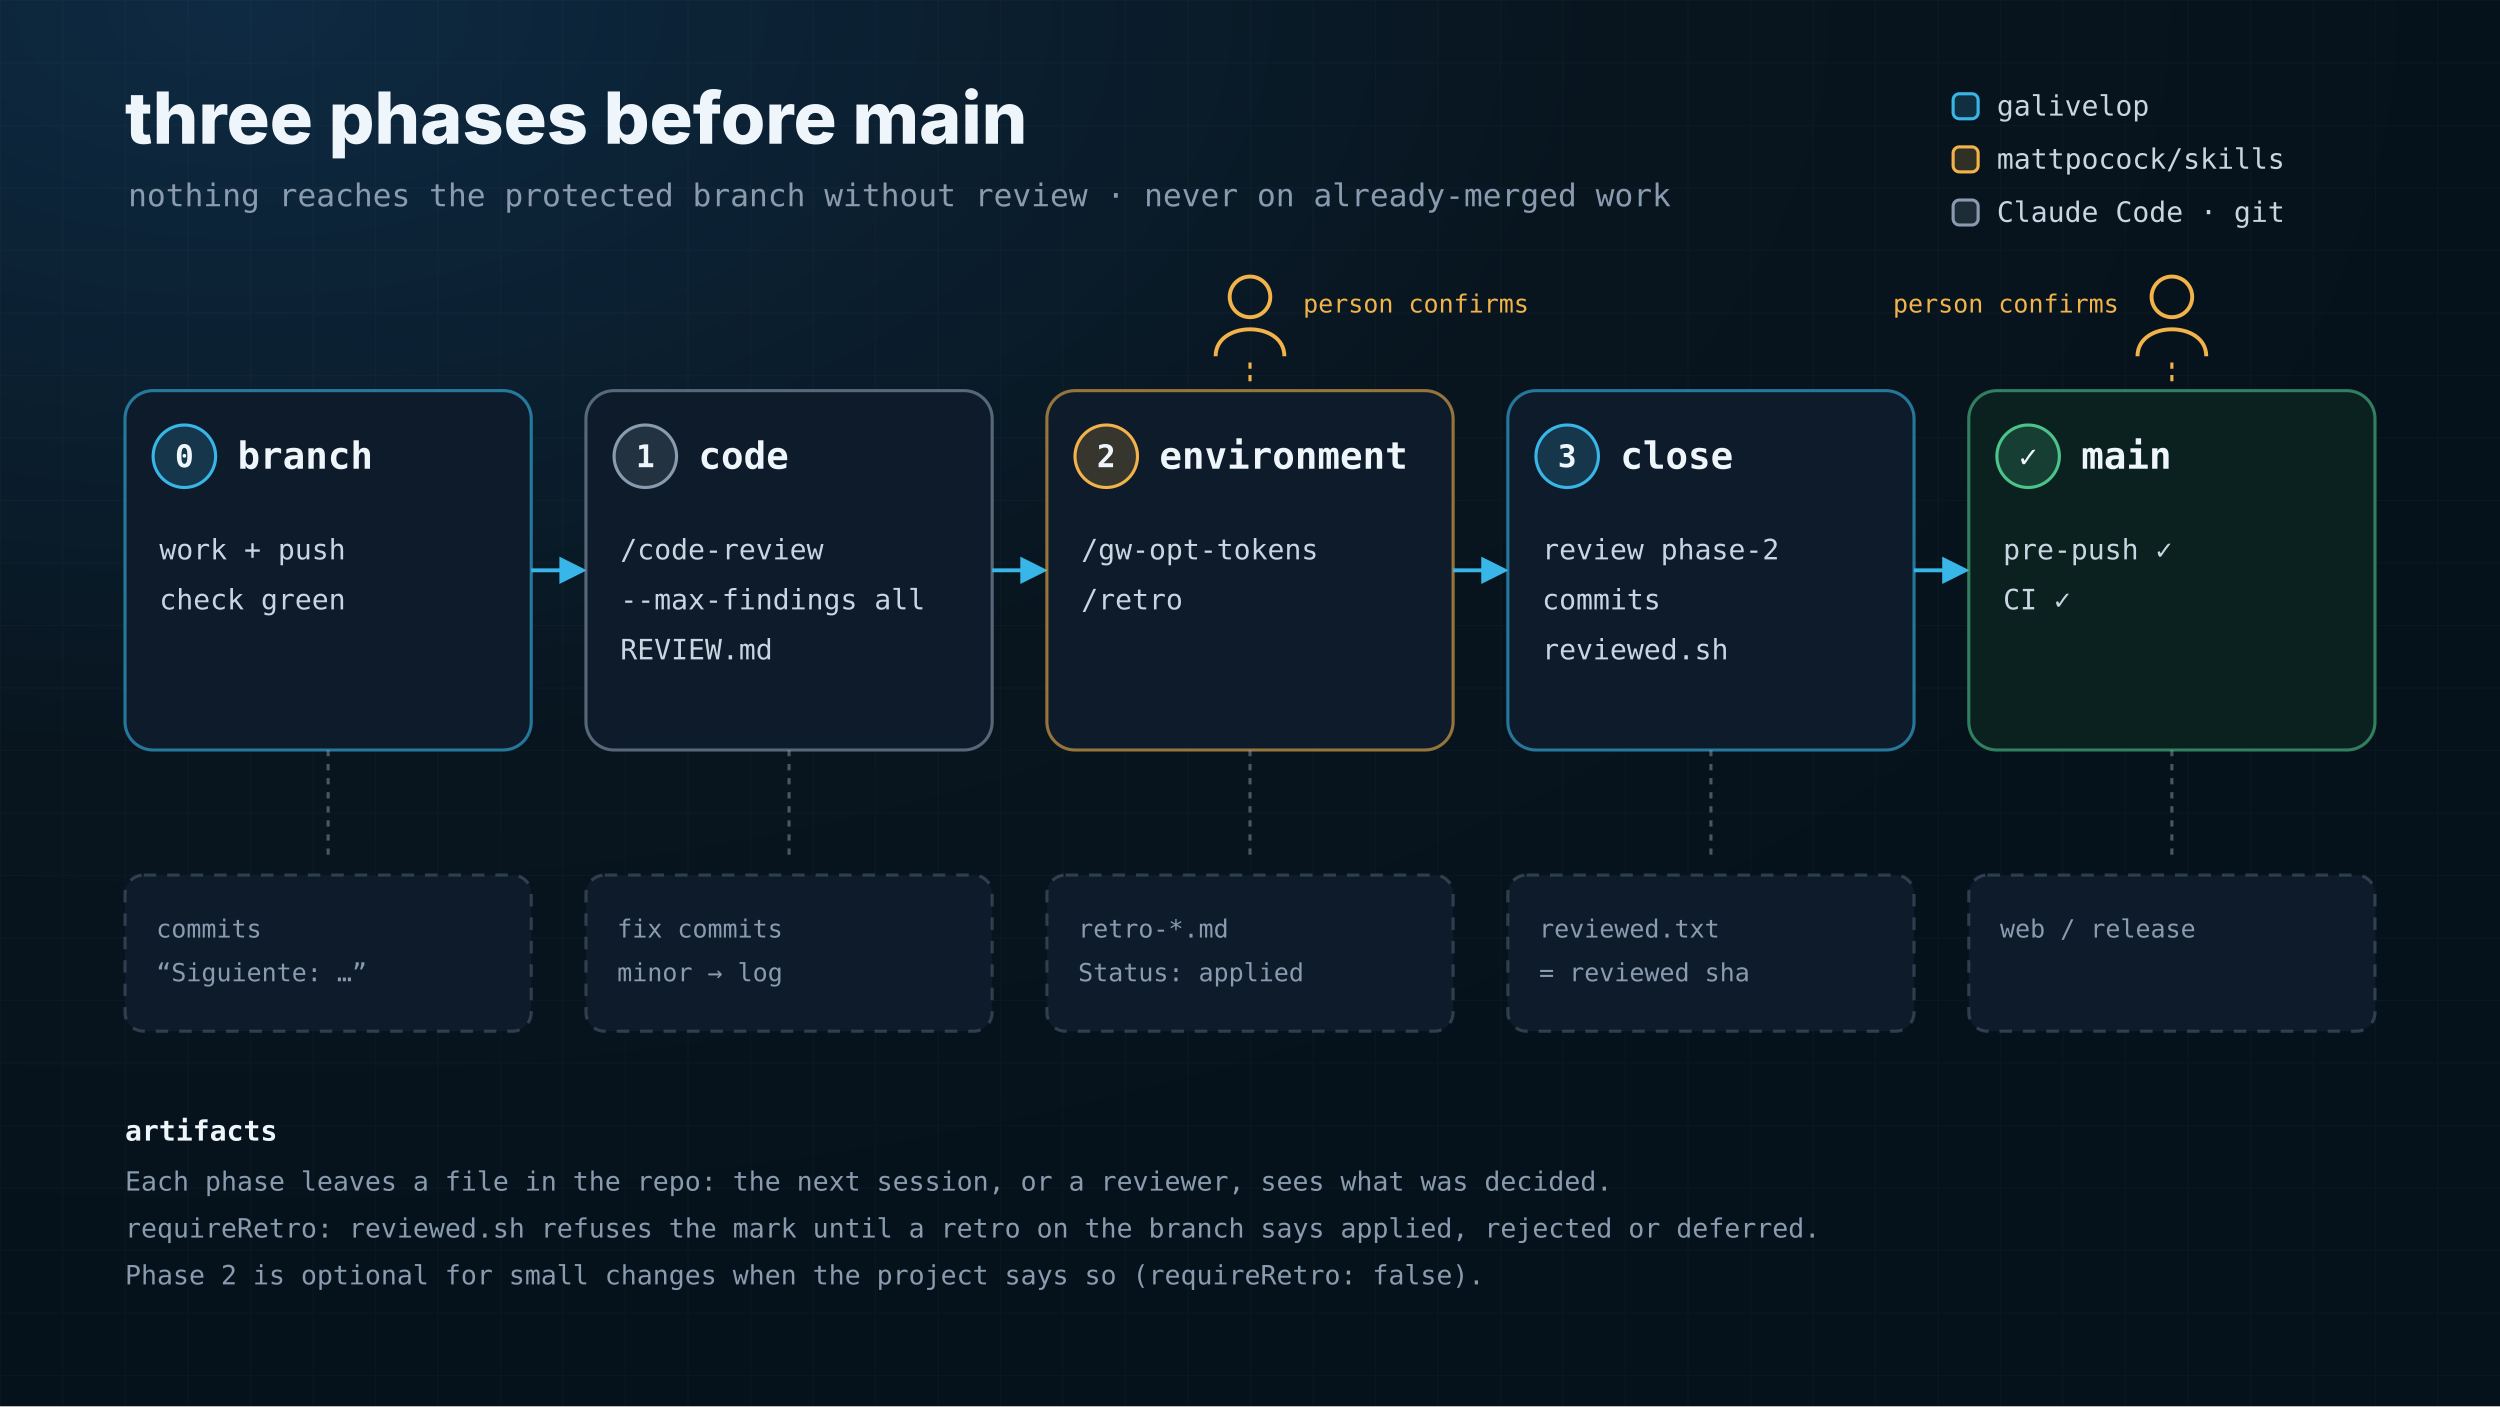
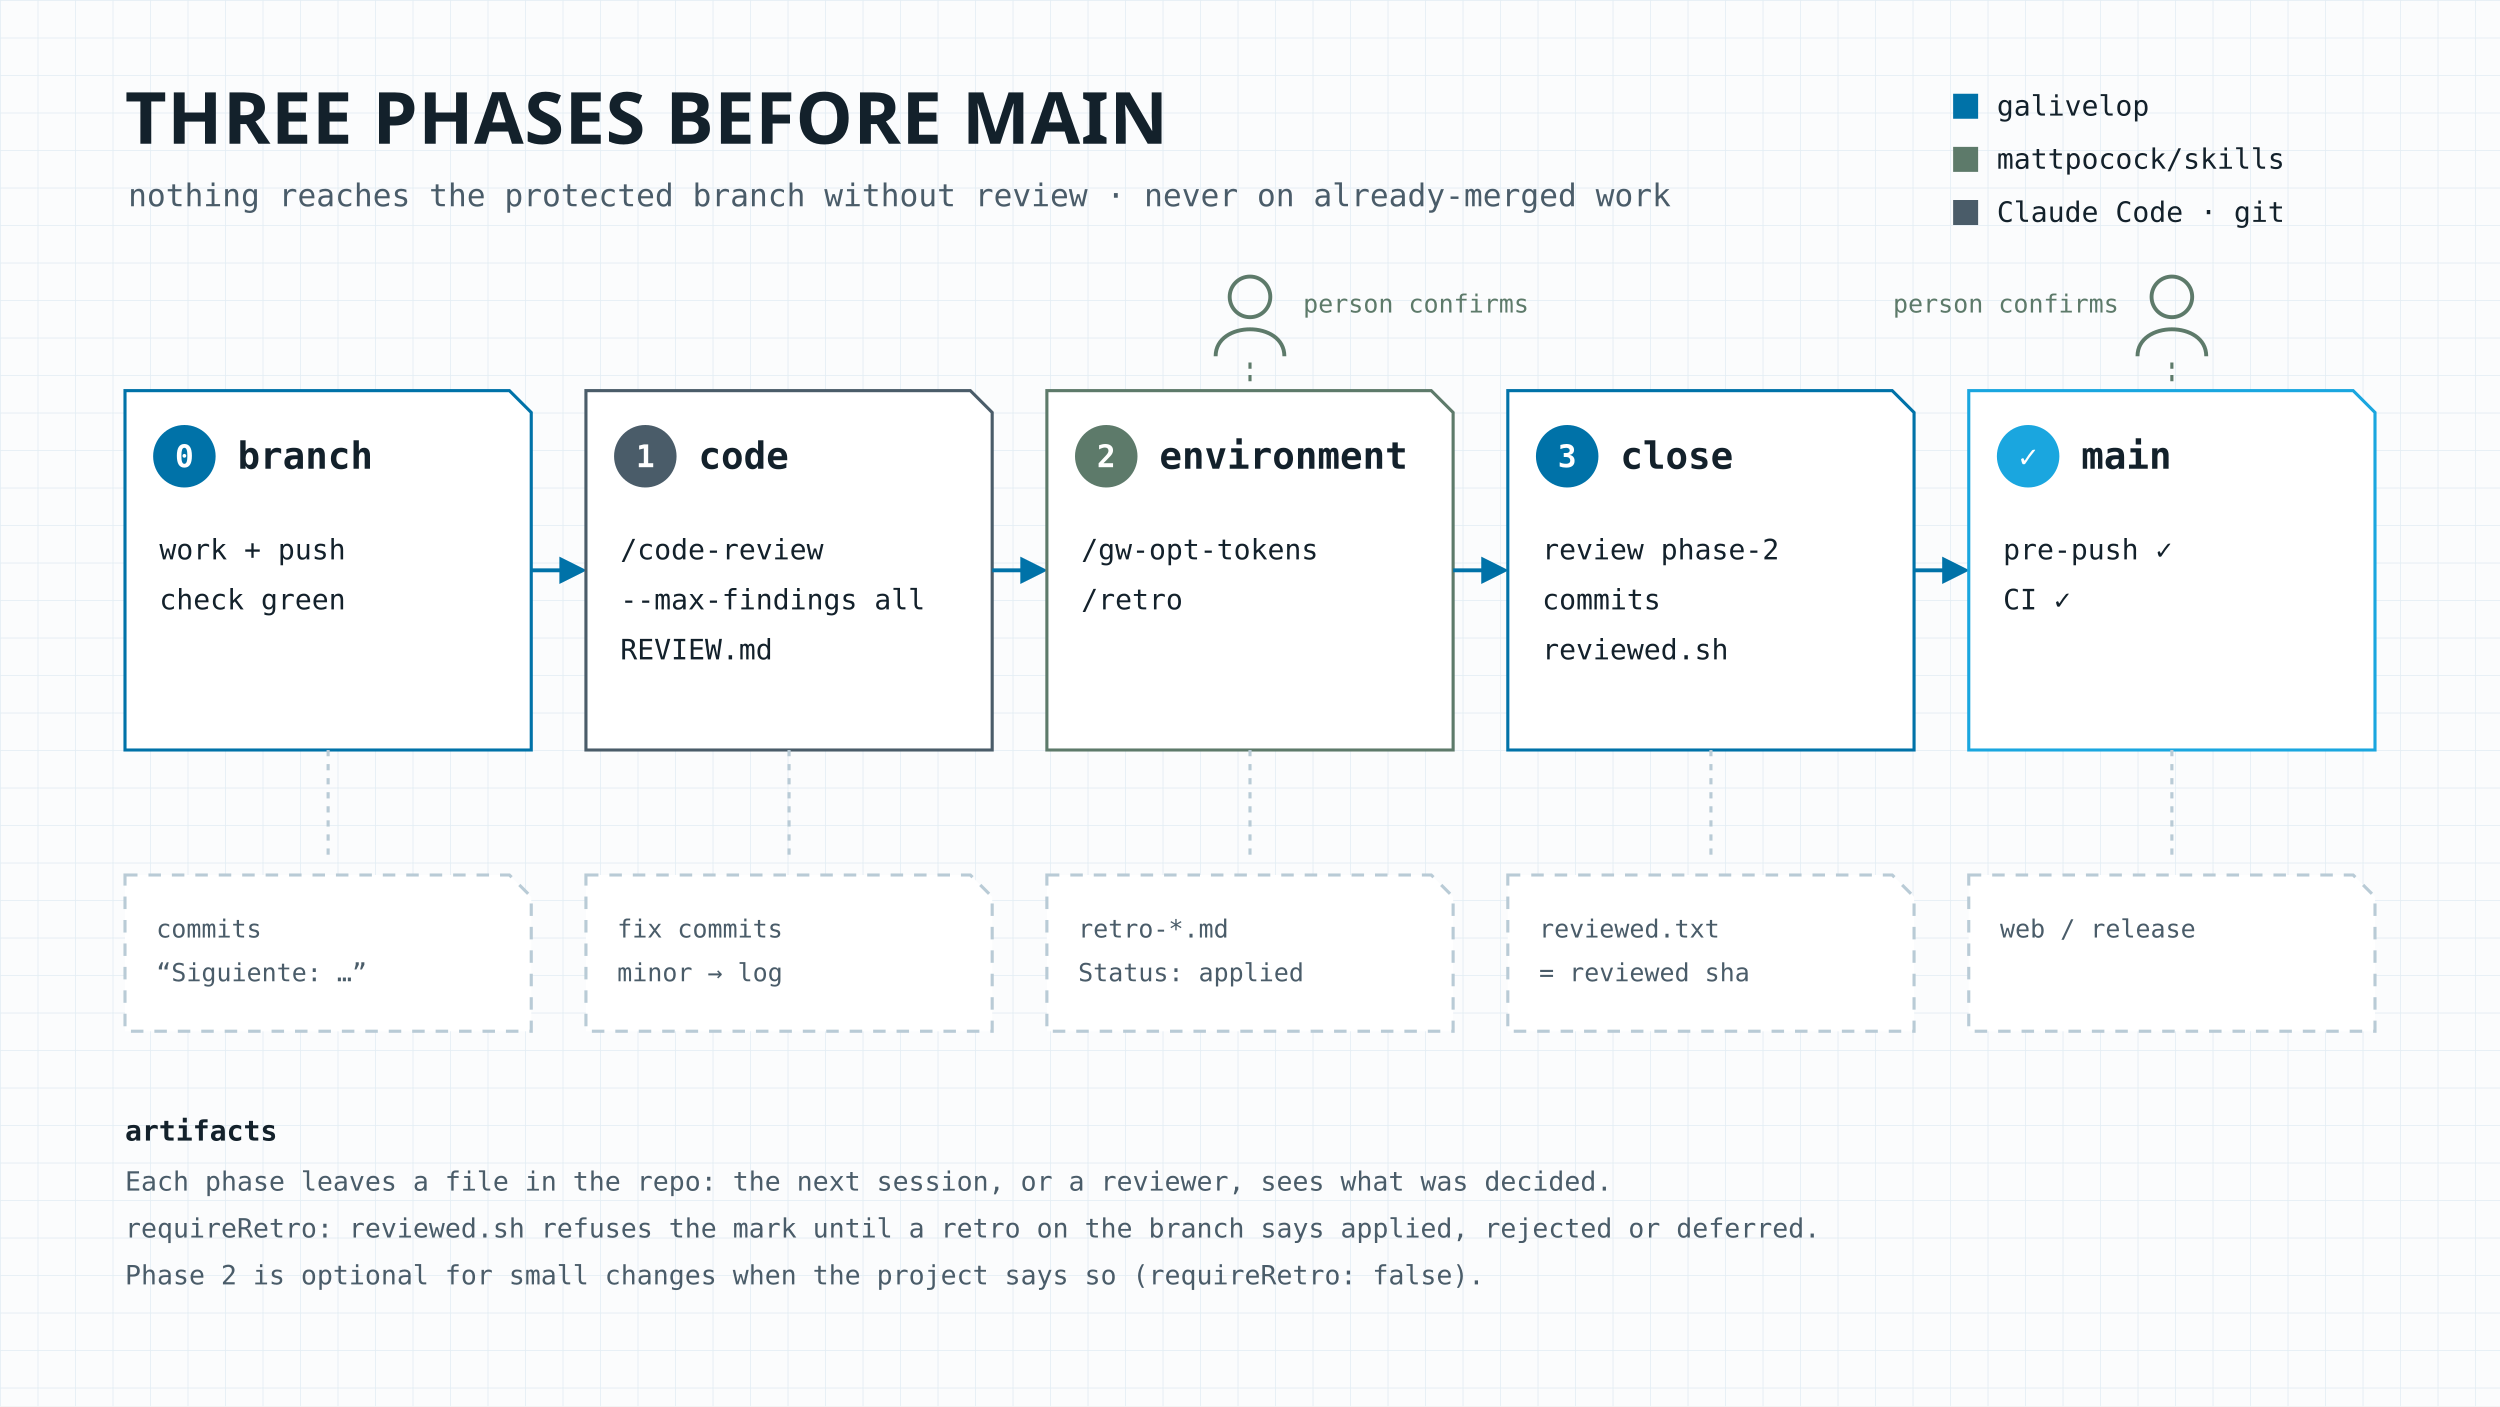
<svg xmlns="http://www.w3.org/2000/svg" width="1600" height="900" viewBox="0 0 1600 900">
  <defs>
-     <radialGradient id="fondo" cx="0.1" cy="0" r="0.9">
-       <stop offset="0" stop-color="#0e2a42" />
-       <stop offset="0.6" stop-color="#08151f" />
-       <stop offset="1" stop-color="#06121b" />
-     </radialGradient>
-     <pattern id="rejilla" width="40" height="40" patternUnits="userSpaceOnUse">
-       <path d="M40 0H0V40" fill="none" stroke="#ffffff" stroke-opacity="0.025" />
+     <pattern id="rejilla" width="24" height="24" patternUnits="userSpaceOnUse">
+       <path d="M24 0H0V24" fill="none" stroke="#e3edf3" stroke-width="1" />
    </pattern>
    <marker id="fa" viewBox="0 0 10 10" refX="8" refY="5" markerWidth="7" markerHeight="7" orient="auto">
-       <path d="M0 0L10 5L0 10z" fill="#38b6e8" />
+       <path d="M0 0L10 5L0 10z" fill="#0072a8" />
    </marker>
    <marker id="fg" viewBox="0 0 10 10" refX="8" refY="5" markerWidth="7" markerHeight="7" orient="auto">
-       <path d="M0 0L10 5L0 10z" fill="#8a9bb0" />
+       <path d="M0 0L10 5L0 10z" fill="#4a5c69" />
    </marker>
    <marker id="fo" viewBox="0 0 10 10" refX="8" refY="5" markerWidth="7" markerHeight="7" orient="auto">
-       <path d="M0 0L10 5L0 10z" fill="#4cc38a" />
+       <path d="M0 0L10 5L0 10z" fill="#1aa6df" />
    </marker>
    <marker id="fk" viewBox="0 0 10 10" refX="8" refY="5" markerWidth="7" markerHeight="7" orient="auto">
-       <path d="M0 0L10 5L0 10z" fill="#f0716a" />
+       <path d="M0 0L10 5L0 10z" fill="#13212b" />
    </marker>
    <marker id="fm" viewBox="0 0 10 10" refX="8" refY="5" markerWidth="7" markerHeight="7" orient="auto">
-       <path d="M0 0L10 5L0 10z" fill="#f2b34a" />
+       <path d="M0 0L10 5L0 10z" fill="#5d7a6a" />
    </marker>
  </defs>
  <style>
-   .t { font-family: Inter, sans-serif; font-weight: 800; }
-   .s { font-family: Inter, sans-serif; font-weight: 600; }
-   .m { font-family: 'DejaVu Sans Mono', monospace; }
+   .t { font-family: 'Big Shoulders Display Variable', 'Big Shoulders Display', sans-serif; font-weight: 800; letter-spacing: 0.01em; }
+   .s { font-family: 'Literata Variable', Literata, serif; font-weight: 600; }
+   .m { font-family: 'JetBrains Mono Variable', 'JetBrains Mono', monospace; }
</style>
-   <rect width="1600" height="900" fill="url(#fondo)" />
+   <rect width="1600" height="900" fill="#fbfcfd" />
  <rect width="1600" height="900" fill="url(#rejilla)" />
-   <text x="80" y="92" class="t" font-size="46" fill="#eef6fb" text-anchor="start">three phases before main</text>
-   <text x="82" y="132" class="m" font-size="20" fill="#8a9bb0" text-anchor="start">nothing reaches the protected branch without review · never on already-merged work</text>
-   <rect x="1250" y="60" width="16" height="16" rx="4" fill="#38b6e8" fill-opacity="0.18" stroke="#38b6e8" stroke-width="2" />
-   <text x="1278" y="74" class="m" font-size="18" fill="#c9d6e2" text-anchor="start">galivelop</text>
-   <rect x="1250" y="94" width="16" height="16" rx="4" fill="#f2b34a" fill-opacity="0.18" stroke="#f2b34a" stroke-width="2" />
-   <text x="1278" y="108" class="m" font-size="18" fill="#c9d6e2" text-anchor="start">mattpocock/skills</text>
-   <rect x="1250" y="128" width="16" height="16" rx="4" fill="#8a9bb0" fill-opacity="0.18" stroke="#8a9bb0" stroke-width="2" />
-   <text x="1278" y="142" class="m" font-size="18" fill="#c9d6e2" text-anchor="start">Claude Code · git</text>
-   <rect x="80" y="250" width="260" height="230" rx="18" fill="#0d1b2a" stroke="#38b6e8" stroke-opacity="0.6" stroke-width="2" />
-   <circle cx="118" cy="292" r="20" fill="#38b6e8" fill-opacity="0.18" stroke="#38b6e8" stroke-width="2" />
-   <text x="118" y="299" class="m" font-size="20" fill="#eef6fb" font-weight="bold" text-anchor="middle">0</text>
-   <text x="152" y="300" class="m" font-size="24" fill="#eef6fb" font-weight="bold" text-anchor="start">branch</text>
-   <text x="102" y="358" class="m" font-size="18" fill="#c9d6e2" text-anchor="start">work + push</text>
-   <text x="102" y="390" class="m" font-size="18" fill="#c9d6e2" text-anchor="start">check green</text>
-   <path d="M340 365H372" fill="none" stroke="#38b6e8" stroke-width="2.5" marker-end="url(#fa)" />
-   <rect x="80" y="560" width="260" height="100" rx="12" fill="#0d1b2a" stroke="#8a9bb0" stroke-opacity="0.3" stroke-width="2" stroke-dasharray="8 7" />
-   <text x="100" y="600" class="m" font-size="16" fill="#8a9bb0" text-anchor="start">commits</text>
-   <text x="100" y="628" class="m" font-size="16" fill="#8a9bb0" text-anchor="start">“Siguiente: …”</text>
-   <path d="M210.0 480V552" stroke="#8a9bb0" stroke-opacity="0.5" stroke-width="2" stroke-dasharray="4 5" />
-   <rect x="375" y="250" width="260" height="230" rx="18" fill="#0d1b2a" stroke="#8a9bb0" stroke-opacity="0.6" stroke-width="2" />
-   <circle cx="413" cy="292" r="20" fill="#8a9bb0" fill-opacity="0.18" stroke="#8a9bb0" stroke-width="2" />
-   <text x="413" y="299" class="m" font-size="20" fill="#eef6fb" font-weight="bold" text-anchor="middle">1</text>
-   <text x="447" y="300" class="m" font-size="24" fill="#eef6fb" font-weight="bold" text-anchor="start">code</text>
-   <text x="397" y="358" class="m" font-size="18" fill="#c9d6e2" text-anchor="start">/code-review</text>
-   <text x="397" y="390" class="m" font-size="18" fill="#c9d6e2" text-anchor="start">--max-findings all</text>
-   <text x="397" y="422" class="m" font-size="18" fill="#c9d6e2" text-anchor="start">REVIEW.md</text>
-   <path d="M635 365H667" fill="none" stroke="#38b6e8" stroke-width="2.5" marker-end="url(#fa)" />
-   <rect x="375" y="560" width="260" height="100" rx="12" fill="#0d1b2a" stroke="#8a9bb0" stroke-opacity="0.3" stroke-width="2" stroke-dasharray="8 7" />
-   <text x="395" y="600" class="m" font-size="16" fill="#8a9bb0" text-anchor="start">fix commits</text>
-   <text x="395" y="628" class="m" font-size="16" fill="#8a9bb0" text-anchor="start">minor → log</text>
-   <path d="M505.0 480V552" stroke="#8a9bb0" stroke-opacity="0.5" stroke-width="2" stroke-dasharray="4 5" />
-   <rect x="670" y="250" width="260" height="230" rx="18" fill="#0d1b2a" stroke="#f2b34a" stroke-opacity="0.6" stroke-width="2" />
-   <circle cx="708" cy="292" r="20" fill="#f2b34a" fill-opacity="0.18" stroke="#f2b34a" stroke-width="2" />
-   <text x="708" y="299" class="m" font-size="20" fill="#eef6fb" font-weight="bold" text-anchor="middle">2</text>
-   <text x="742" y="300" class="m" font-size="24" fill="#eef6fb" font-weight="bold" text-anchor="start">environment</text>
-   <text x="692" y="358" class="m" font-size="18" fill="#c9d6e2" text-anchor="start">/gw-opt-tokens</text>
-   <text x="692" y="390" class="m" font-size="18" fill="#c9d6e2" text-anchor="start">/retro</text>
-   <path d="M930 365H962" fill="none" stroke="#38b6e8" stroke-width="2.5" marker-end="url(#fa)" />
-   <rect x="670" y="560" width="260" height="100" rx="12" fill="#0d1b2a" stroke="#8a9bb0" stroke-opacity="0.3" stroke-width="2" stroke-dasharray="8 7" />
-   <text x="690" y="600" class="m" font-size="16" fill="#8a9bb0" text-anchor="start">retro-*.md</text>
-   <text x="690" y="628" class="m" font-size="16" fill="#8a9bb0" text-anchor="start">Status: applied</text>
-   <path d="M800.0 480V552" stroke="#8a9bb0" stroke-opacity="0.5" stroke-width="2" stroke-dasharray="4 5" />
-   <rect x="965" y="250" width="260" height="230" rx="18" fill="#0d1b2a" stroke="#38b6e8" stroke-opacity="0.6" stroke-width="2" />
-   <circle cx="1003" cy="292" r="20" fill="#38b6e8" fill-opacity="0.18" stroke="#38b6e8" stroke-width="2" />
-   <text x="1003" y="299" class="m" font-size="20" fill="#eef6fb" font-weight="bold" text-anchor="middle">3</text>
-   <text x="1037" y="300" class="m" font-size="24" fill="#eef6fb" font-weight="bold" text-anchor="start">close</text>
-   <text x="987" y="358" class="m" font-size="18" fill="#c9d6e2" text-anchor="start">review phase-2</text>
-   <text x="987" y="390" class="m" font-size="18" fill="#c9d6e2" text-anchor="start">commits</text>
-   <text x="987" y="422" class="m" font-size="18" fill="#c9d6e2" text-anchor="start">reviewed.sh</text>
-   <path d="M1225 365H1257" fill="none" stroke="#38b6e8" stroke-width="2.5" marker-end="url(#fa)" />
-   <rect x="965" y="560" width="260" height="100" rx="12" fill="#0d1b2a" stroke="#8a9bb0" stroke-opacity="0.3" stroke-width="2" stroke-dasharray="8 7" />
-   <text x="985" y="600" class="m" font-size="16" fill="#8a9bb0" text-anchor="start">reviewed.txt</text>
-   <text x="985" y="628" class="m" font-size="16" fill="#8a9bb0" text-anchor="start">= reviewed sha</text>
-   <path d="M1095.0 480V552" stroke="#8a9bb0" stroke-opacity="0.5" stroke-width="2" stroke-dasharray="4 5" />
-   <rect x="1260" y="250" width="260" height="230" rx="18" fill="#0b2120" stroke="#4cc38a" stroke-opacity="0.6" stroke-width="2" />
-   <circle cx="1298" cy="292" r="20" fill="#4cc38a" fill-opacity="0.18" stroke="#4cc38a" stroke-width="2" />
-   <text x="1298" y="299" class="m" font-size="20" fill="#eef6fb" font-weight="bold" text-anchor="middle">✓</text>
-   <text x="1332" y="300" class="m" font-size="24" fill="#eef6fb" font-weight="bold" text-anchor="start">main</text>
-   <text x="1282" y="358" class="m" font-size="18" fill="#c9d6e2" text-anchor="start">pre-push ✓</text>
-   <text x="1282" y="390" class="m" font-size="18" fill="#c9d6e2" text-anchor="start">CI ✓</text>
-   <rect x="1260" y="560" width="260" height="100" rx="12" fill="#0d1b2a" stroke="#8a9bb0" stroke-opacity="0.3" stroke-width="2" stroke-dasharray="8 7" />
-   <text x="1280" y="600" class="m" font-size="16" fill="#8a9bb0" text-anchor="start">web / release</text>
-   <text x="1280" y="628" class="m" font-size="16" fill="#8a9bb0" text-anchor="start" />
-   <path d="M1390.0 480V552" stroke="#8a9bb0" stroke-opacity="0.5" stroke-width="2" stroke-dasharray="4 5" />
-   <circle cx="800.0" cy="190" r="13" fill="none" stroke="#f2b34a" stroke-width="2.5" />
-   <path d="M778.0 228C778.0 205 822.0 205 822.0 228" fill="none" stroke="#f2b34a" stroke-width="2.5" />
-   <path d="M800.0 232V246" stroke="#f2b34a" stroke-width="2" stroke-dasharray="4 4" />
-   <circle cx="1390.0" cy="190" r="13" fill="none" stroke="#f2b34a" stroke-width="2.5" />
-   <path d="M1368.0 228C1368.0 205 1412.0 205 1412.0 228" fill="none" stroke="#f2b34a" stroke-width="2.5" />
-   <path d="M1390.0 232V246" stroke="#f2b34a" stroke-width="2" stroke-dasharray="4 4" />
-   <text x="834.0" y="200" class="m" font-size="16" fill="#f2b34a" text-anchor="start">person confirms</text>
-   <text x="1356.0" y="200" class="m" font-size="16" fill="#f2b34a" text-anchor="end">person confirms</text>
-   <text x="80" y="730" class="m" font-size="18" fill="#eef6fb" font-weight="bold" text-anchor="start">artifacts</text>
-   <text x="80" y="762" class="m" font-size="17" fill="#8a9bb0" text-anchor="start">Each phase leaves a file in the repo: the next session, or a reviewer, sees what was decided.</text>
-   <text x="80" y="792" class="m" font-size="17" fill="#8a9bb0" text-anchor="start">requireRetro: reviewed.sh refuses the mark until a retro on the branch says applied, rejected or deferred.</text>
-   <text x="80" y="822" class="m" font-size="17" fill="#8a9bb0" text-anchor="start">Phase 2 is optional for small changes when the project says so (requireRetro: false).</text>
+   <text x="80" y="92" class="t" font-size="46" fill="#13212b" text-anchor="start">THREE PHASES BEFORE MAIN</text>
+   <text x="82" y="132" class="m" font-size="20" fill="#4a5c69" text-anchor="start">nothing reaches the protected branch without review · never on already-merged work</text>
+   <path d="M1250 60H1266V76H1250Z" fill="#0072a8" stroke-width="2" />
+   <text x="1278" y="74" class="m" font-size="18" fill="#13212b" text-anchor="start">galivelop</text>
+   <path d="M1250 94H1266V110H1250Z" fill="#5d7a6a" stroke-width="2" />
+   <text x="1278" y="108" class="m" font-size="18" fill="#13212b" text-anchor="start">mattpocock/skills</text>
+   <path d="M1250 128H1266V144H1250Z" fill="#4a5c69" stroke-width="2" />
+   <text x="1278" y="142" class="m" font-size="18" fill="#13212b" text-anchor="start">Claude Code · git</text>
+   <path d="M80 250H326L340 264V480H80Z" fill="#ffffff" stroke="#0072a8" stroke-width="2" />
+   <circle cx="118" cy="292" r="20" fill="#0072a8" stroke-width="2" />
+   <text x="118" y="299" class="m" font-size="20" fill="#ffffff" font-weight="bold" text-anchor="middle">0</text>
+   <text x="152" y="300" class="m" font-size="24" fill="#13212b" font-weight="bold" text-anchor="start">branch</text>
+   <text x="102" y="358" class="m" font-size="18" fill="#13212b" text-anchor="start">work + push</text>
+   <text x="102" y="390" class="m" font-size="18" fill="#13212b" text-anchor="start">check green</text>
+   <path d="M340 365H372" fill="none" stroke="#0072a8" stroke-width="2.5" marker-end="url(#fa)" />
+   <path d="M80 560H326L340 574V660H80Z" fill="#ffffff" stroke="#b9cbd6" stroke-width="2" stroke-dasharray="8 7" />
+   <text x="100" y="600" class="m" font-size="16" fill="#4a5c69" text-anchor="start">commits</text>
+   <text x="100" y="628" class="m" font-size="16" fill="#4a5c69" text-anchor="start">“Siguiente: …”</text>
+   <path d="M210.0 480V552" stroke="#b9cbd6" stroke-width="2" stroke-dasharray="4 5" />
+   <path d="M375 250H621L635 264V480H375Z" fill="#ffffff" stroke="#4a5c69" stroke-width="2" />
+   <circle cx="413" cy="292" r="20" fill="#4a5c69" stroke-width="2" />
+   <text x="413" y="299" class="m" font-size="20" fill="#ffffff" font-weight="bold" text-anchor="middle">1</text>
+   <text x="447" y="300" class="m" font-size="24" fill="#13212b" font-weight="bold" text-anchor="start">code</text>
+   <text x="397" y="358" class="m" font-size="18" fill="#13212b" text-anchor="start">/code-review</text>
+   <text x="397" y="390" class="m" font-size="18" fill="#13212b" text-anchor="start">--max-findings all</text>
+   <text x="397" y="422" class="m" font-size="18" fill="#13212b" text-anchor="start">REVIEW.md</text>
+   <path d="M635 365H667" fill="none" stroke="#0072a8" stroke-width="2.5" marker-end="url(#fa)" />
+   <path d="M375 560H621L635 574V660H375Z" fill="#ffffff" stroke="#b9cbd6" stroke-width="2" stroke-dasharray="8 7" />
+   <text x="395" y="600" class="m" font-size="16" fill="#4a5c69" text-anchor="start">fix commits</text>
+   <text x="395" y="628" class="m" font-size="16" fill="#4a5c69" text-anchor="start">minor → log</text>
+   <path d="M505.0 480V552" stroke="#b9cbd6" stroke-width="2" stroke-dasharray="4 5" />
+   <path d="M670 250H916L930 264V480H670Z" fill="#ffffff" stroke="#5d7a6a" stroke-width="2" />
+   <circle cx="708" cy="292" r="20" fill="#5d7a6a" stroke-width="2" />
+   <text x="708" y="299" class="m" font-size="20" fill="#ffffff" font-weight="bold" text-anchor="middle">2</text>
+   <text x="742" y="300" class="m" font-size="24" fill="#13212b" font-weight="bold" text-anchor="start">environment</text>
+   <text x="692" y="358" class="m" font-size="18" fill="#13212b" text-anchor="start">/gw-opt-tokens</text>
+   <text x="692" y="390" class="m" font-size="18" fill="#13212b" text-anchor="start">/retro</text>
+   <path d="M930 365H962" fill="none" stroke="#0072a8" stroke-width="2.5" marker-end="url(#fa)" />
+   <path d="M670 560H916L930 574V660H670Z" fill="#ffffff" stroke="#b9cbd6" stroke-width="2" stroke-dasharray="8 7" />
+   <text x="690" y="600" class="m" font-size="16" fill="#4a5c69" text-anchor="start">retro-*.md</text>
+   <text x="690" y="628" class="m" font-size="16" fill="#4a5c69" text-anchor="start">Status: applied</text>
+   <path d="M800.0 480V552" stroke="#b9cbd6" stroke-width="2" stroke-dasharray="4 5" />
+   <path d="M965 250H1211L1225 264V480H965Z" fill="#ffffff" stroke="#0072a8" stroke-width="2" />
+   <circle cx="1003" cy="292" r="20" fill="#0072a8" stroke-width="2" />
+   <text x="1003" y="299" class="m" font-size="20" fill="#ffffff" font-weight="bold" text-anchor="middle">3</text>
+   <text x="1037" y="300" class="m" font-size="24" fill="#13212b" font-weight="bold" text-anchor="start">close</text>
+   <text x="987" y="358" class="m" font-size="18" fill="#13212b" text-anchor="start">review phase-2</text>
+   <text x="987" y="390" class="m" font-size="18" fill="#13212b" text-anchor="start">commits</text>
+   <text x="987" y="422" class="m" font-size="18" fill="#13212b" text-anchor="start">reviewed.sh</text>
+   <path d="M1225 365H1257" fill="none" stroke="#0072a8" stroke-width="2.5" marker-end="url(#fa)" />
+   <path d="M965 560H1211L1225 574V660H965Z" fill="#ffffff" stroke="#b9cbd6" stroke-width="2" stroke-dasharray="8 7" />
+   <text x="985" y="600" class="m" font-size="16" fill="#4a5c69" text-anchor="start">reviewed.txt</text>
+   <text x="985" y="628" class="m" font-size="16" fill="#4a5c69" text-anchor="start">= reviewed sha</text>
+   <path d="M1095.0 480V552" stroke="#b9cbd6" stroke-width="2" stroke-dasharray="4 5" />
+   <path d="M1260 250H1506L1520 264V480H1260Z" fill="#ffffff" stroke="#1aa6df" stroke-width="2" />
+   <circle cx="1298" cy="292" r="20" fill="#1aa6df" stroke-width="2" />
+   <text x="1298" y="299" class="m" font-size="20" fill="#ffffff" font-weight="bold" text-anchor="middle">✓</text>
+   <text x="1332" y="300" class="m" font-size="24" fill="#13212b" font-weight="bold" text-anchor="start">main</text>
+   <text x="1282" y="358" class="m" font-size="18" fill="#13212b" text-anchor="start">pre-push ✓</text>
+   <text x="1282" y="390" class="m" font-size="18" fill="#13212b" text-anchor="start">CI ✓</text>
+   <path d="M1260 560H1506L1520 574V660H1260Z" fill="#ffffff" stroke="#b9cbd6" stroke-width="2" stroke-dasharray="8 7" />
+   <text x="1280" y="600" class="m" font-size="16" fill="#4a5c69" text-anchor="start">web / release</text>
+   <text x="1280" y="628" class="m" font-size="16" fill="#4a5c69" text-anchor="start" />
+   <path d="M1390.0 480V552" stroke="#b9cbd6" stroke-width="2" stroke-dasharray="4 5" />
+   <circle cx="800.0" cy="190" r="13" fill="none" stroke="#5d7a6a" stroke-width="2.5" />
+   <path d="M778.0 228C778.0 205 822.0 205 822.0 228" fill="none" stroke="#5d7a6a" stroke-width="2.5" />
+   <path d="M800.0 232V246" stroke="#5d7a6a" stroke-width="2" stroke-dasharray="4 4" />
+   <circle cx="1390.0" cy="190" r="13" fill="none" stroke="#5d7a6a" stroke-width="2.5" />
+   <path d="M1368.0 228C1368.0 205 1412.0 205 1412.0 228" fill="none" stroke="#5d7a6a" stroke-width="2.5" />
+   <path d="M1390.0 232V246" stroke="#5d7a6a" stroke-width="2" stroke-dasharray="4 4" />
+   <text x="834.0" y="200" class="m" font-size="16" fill="#5d7a6a" text-anchor="start">person confirms</text>
+   <text x="1356.0" y="200" class="m" font-size="16" fill="#5d7a6a" text-anchor="end">person confirms</text>
+   <text x="80" y="730" class="m" font-size="18" fill="#13212b" font-weight="bold" text-anchor="start">artifacts</text>
+   <text x="80" y="762" class="m" font-size="17" fill="#4a5c69" text-anchor="start">Each phase leaves a file in the repo: the next session, or a reviewer, sees what was decided.</text>
+   <text x="80" y="792" class="m" font-size="17" fill="#4a5c69" text-anchor="start">requireRetro: reviewed.sh refuses the mark until a retro on the branch says applied, rejected or deferred.</text>
+   <text x="80" y="822" class="m" font-size="17" fill="#4a5c69" text-anchor="start">Phase 2 is optional for small changes when the project says so (requireRetro: false).</text>
</svg>
